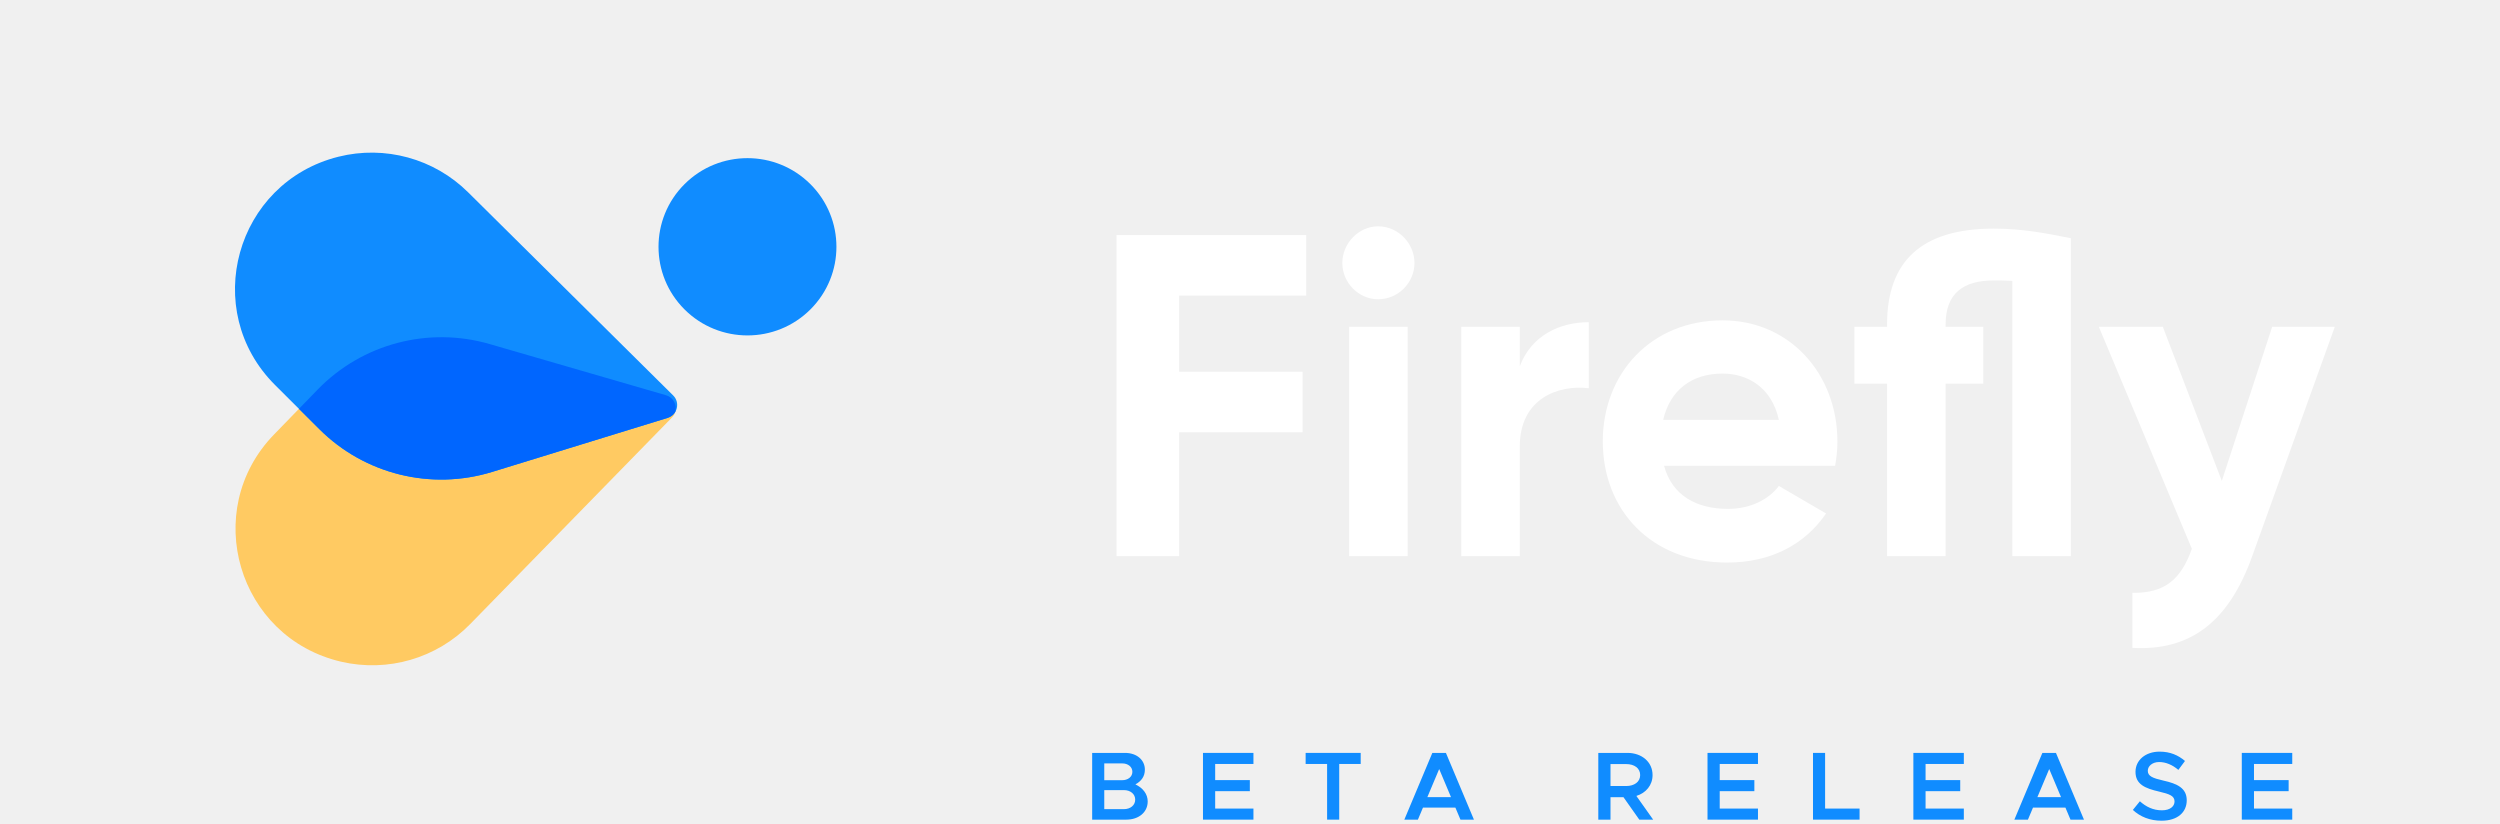
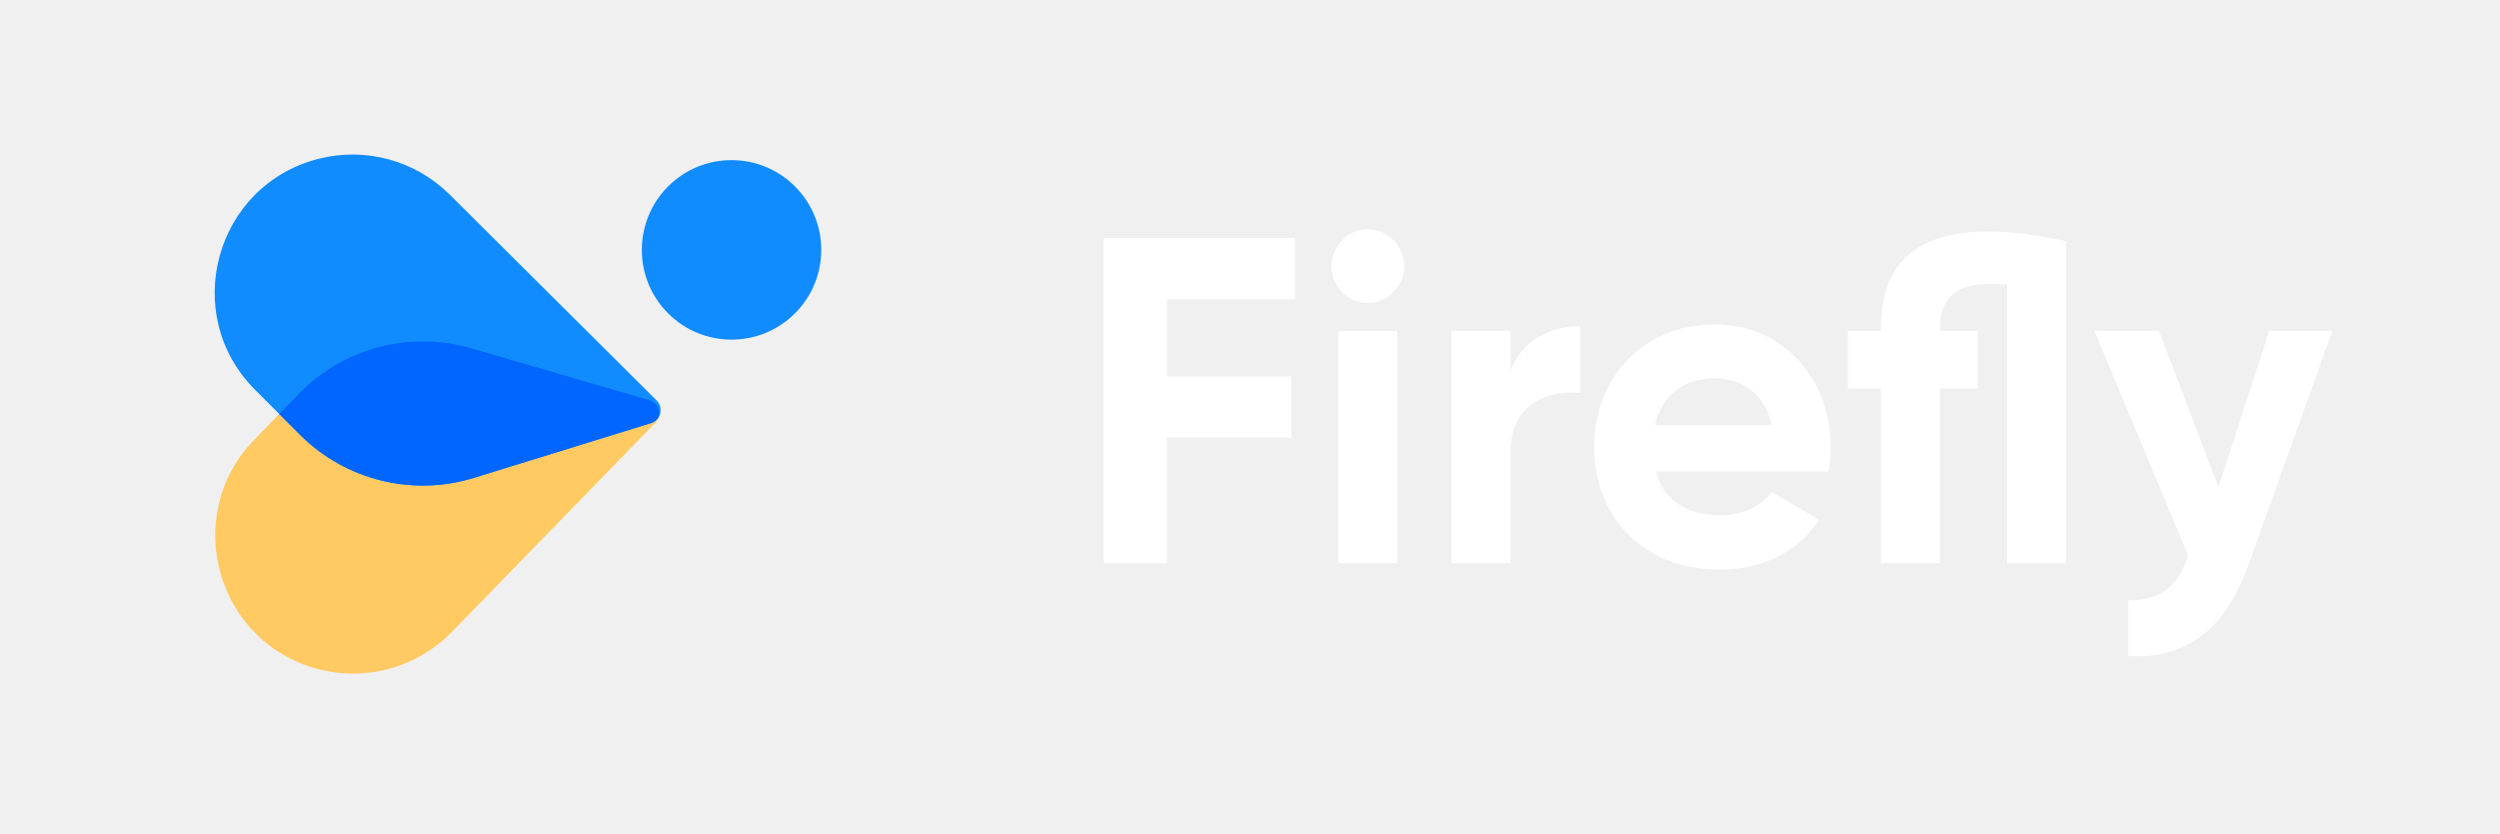
- <svg xmlns="http://www.w3.org/2000/svg" width="565" height="186" viewBox="0 0 565 186" fill="none">
-   <path d="M246.829 185.238H254.55C257.374 185.238 259.381 183.548 259.381 181.133C259.381 179.486 258.344 178.103 256.601 177.269C257.947 176.544 258.741 175.469 258.741 173.932C258.741 171.736 256.888 170.156 254.263 170.156H246.829V185.238ZM249.564 176.325V172.527H253.601C254.947 172.527 255.918 173.317 255.918 174.437C255.918 175.534 254.947 176.325 253.601 176.325H249.564ZM249.564 182.867V178.564H253.998C255.498 178.564 256.557 179.464 256.557 180.716C256.557 181.967 255.498 182.867 253.998 182.867H249.564Z" fill="#108CFF" />
-   <path d="M283.279 172.658V170.156H271.874V185.238H283.279V182.736H274.631V178.806H282.463V176.303H274.631V172.658H283.279Z" fill="#108CFF" />
-   <path d="M299.927 185.238H302.663V172.658H307.516V170.156H295.074V172.658H299.927V185.238Z" fill="#108CFF" />
-   <path d="M330.064 185.238H333.108L326.777 170.156H323.71L317.379 185.238H320.446L321.593 182.516H328.916L330.064 185.238ZM322.585 180.145L325.255 173.8L327.924 180.145H322.585Z" fill="#108CFF" />
-   <path d="M373.612 185.238L369.818 179.881C372.002 179.201 373.48 177.444 373.48 175.161C373.48 172.219 371.053 170.156 367.811 170.156H361.215V185.238H363.972V180.167H366.906L370.48 185.238H373.612ZM363.972 172.68H367.502C369.377 172.68 370.678 173.624 370.678 175.161C370.678 176.698 369.377 177.642 367.502 177.642H363.972V172.68Z" fill="#108CFF" />
-   <path d="M397.303 172.658V170.156H385.898V185.238H397.303V182.736H388.656V178.806H396.487V176.303H388.656V172.658H397.303Z" fill="#108CFF" />
-   <path d="M412.474 182.736V170.156H409.738V185.238H420.261V182.736H412.474Z" fill="#108CFF" />
-   <path d="M443.826 172.658V170.156H432.421V185.238H443.826V182.736H435.179V178.806H443.01V176.303H435.179V172.658H443.826Z" fill="#108CFF" />
-   <path d="M467.931 185.238H470.975L464.644 170.156H461.578L455.247 185.238H458.313L459.46 182.516H466.784L467.931 185.238ZM460.453 180.145L463.122 173.8L465.791 180.145H460.453Z" fill="#108CFF" />
-   <path d="M488.511 185.48C492.129 185.48 494.203 183.57 494.203 180.869C494.203 178.125 492.085 177.115 488.931 176.413C486.526 175.864 485.401 175.425 485.401 174.195C485.401 173.141 486.438 172.219 487.96 172.219C489.46 172.219 490.982 172.856 492.306 173.998L493.806 171.978C492.284 170.682 490.475 169.87 488.07 169.87C484.872 169.87 482.622 171.802 482.622 174.437C482.622 177.269 484.805 178.169 487.938 178.893C490.364 179.464 491.445 179.881 491.445 181.133C491.445 182.209 490.475 183.131 488.6 183.131C486.614 183.131 485.004 182.34 483.614 181.089L482.026 183.043C483.702 184.602 485.908 185.48 488.511 185.48Z" fill="#108CFF" />
-   <path d="M518.049 172.658V170.156H506.644V185.238H518.049V182.736H509.401V178.806H517.232V176.303H509.401V172.658H518.049Z" fill="#108CFF" />
-   <path d="M154.713 69.939C162.564 77.762 175.293 77.762 183.144 69.939C190.996 62.116 190.996 49.432 183.144 41.609C175.293 33.785 162.564 33.785 154.713 41.609C146.861 49.432 146.861 62.116 154.713 69.939Z" fill="#108CFF" />
-   <path d="M110.667 77.754C96.805 73.733 81.849 77.686 71.809 88.023L61.938 98.188C45.26 115.362 53.739 144.098 77.091 149.544C87.636 152.003 98.703 148.778 106.256 141.046L151.855 94.365C153.463 92.719 152.733 89.958 150.518 89.316L110.667 77.754Z" fill="#FFCA62" />
-   <path d="M111.229 106.653C97.435 110.901 82.416 107.193 72.207 97.021L62.17 87.019C45.211 70.12 53.216 41.249 76.476 35.422C86.978 32.791 98.097 35.835 105.777 43.443L152.138 89.371C153.773 90.991 153.088 93.764 150.885 94.442L111.229 106.653Z" fill="#108CFF" />
-   <path fill-rule="evenodd" clip-rule="evenodd" d="M72.206 97.021C82.414 107.193 97.434 110.901 111.227 106.653L150.883 94.442C151.649 94.207 152.231 93.718 152.596 93.113C153.053 91.578 152.228 89.815 150.516 89.319L110.665 77.757C96.803 73.736 81.847 77.689 71.807 88.026L67.564 92.396L72.206 97.021Z" fill="#0066FF" />
-   <path d="M295.205 66.803V53.119H252.334V125.687H266.488V97.696H294.384V84.012H266.488V66.803H295.205Z" fill="white" />
-   <path d="M311.466 67.633C315.979 67.633 319.671 63.901 319.671 59.443C319.671 54.985 315.979 51.149 311.466 51.149C307.056 51.149 303.364 54.985 303.364 59.443C303.364 63.901 307.056 67.633 311.466 67.633ZM304.902 125.687H318.133V73.853H304.902V125.687Z" fill="white" />
-   <path d="M343.473 82.768V73.853H330.242V125.687H343.473V100.91C343.473 90.025 352.191 86.915 359.062 87.744V72.816C352.601 72.816 346.14 75.719 343.473 82.768Z" fill="white" />
-   <path d="M376.076 105.264H414.742C415.05 103.502 415.255 101.739 415.255 99.77C415.255 84.531 404.486 72.401 389.307 72.401C373.205 72.401 362.23 84.323 362.23 99.77C362.23 115.216 373.102 127.138 390.332 127.138C400.178 127.138 407.87 123.095 412.691 116.045L402.024 109.825C399.768 112.832 395.666 115.009 390.538 115.009C383.563 115.009 377.922 112.106 376.076 105.264ZM375.871 94.897C377.41 88.263 382.23 84.427 389.307 84.427C394.845 84.427 400.383 87.433 402.024 94.897H375.871Z" fill="white" />
-   <path d="M450.578 51.668C434.27 51.668 426.476 59.028 426.476 73.334V73.853H419.091V86.707H426.476V125.687H439.706V86.707H448.219V73.853H439.706V73.334C439.706 66.285 443.706 63.382 450.578 63.382C451.911 63.382 453.347 63.382 454.783 63.486V125.687H468.013V53.845C462.372 52.704 457.039 51.668 450.578 51.668Z" fill="white" />
-   <path d="M513.514 73.853L502.129 108.685L488.796 73.853H474.335L495.36 124.028C492.899 130.974 489.207 134.084 481.925 133.98V146.42C494.95 147.146 503.668 140.615 509.001 125.687L527.667 73.853H513.514Z" fill="white" />
+ <svg xmlns="http://www.w3.org/2000/svg" width="1044" height="348" viewBox="0 0 1044 348" fill="none">
+   <path d="M279.107 130.855C293.744 145.491 317.475 145.491 332.112 130.855C346.749 116.218 346.749 92.487 332.112 77.85C317.475 63.213 293.744 63.213 279.107 77.85C264.47 92.487 264.47 116.218 279.107 130.855Z" fill="#108CFF" />
+   <path d="M196.992 145.477C171.15 137.953 143.267 145.348 124.55 164.69L106.147 183.708C75.054 215.839 90.862 269.603 134.398 279.792C154.056 284.393 174.687 278.36 188.769 263.892L273.778 176.555C276.776 173.474 275.415 168.309 271.287 167.107L196.992 145.477Z" fill="#FFCA62" />
+   <path d="M198.04 199.546C172.325 207.492 144.324 200.556 125.293 181.524L106.581 162.811C74.965 131.194 89.888 77.177 133.251 66.275C152.831 61.352 173.558 67.046 187.876 81.281L274.306 167.211C277.355 170.243 276.078 175.43 271.97 176.699L198.04 199.546Z" fill="#108CFF" />
+   <path fill-rule="evenodd" clip-rule="evenodd" d="M125.291 181.523C144.322 200.555 172.323 207.491 198.038 199.545L271.968 176.698C273.394 176.257 274.48 175.344 275.161 174.212C276.013 171.34 274.475 168.041 271.284 167.112L196.989 145.481C171.147 137.957 143.264 145.353 124.547 164.694L116.637 172.869L125.291 181.523Z" fill="#0066FF" />
+   <path d="M541.023 124.988V99.385H461.1V235.157H487.486V182.788H539.494V157.185H487.486V124.988H541.023Z" fill="white" />
+   <path d="M571.34 126.54C579.753 126.54 586.636 119.557 586.636 111.217C586.636 102.876 579.753 95.7 571.34 95.7C563.118 95.7 556.235 102.876 556.235 111.217C556.235 119.557 563.118 126.54 571.34 126.54ZM559.103 235.157H583.768V138.177H559.103V235.157Z" fill="white" />
+   <path d="M631.009 154.858V138.177H606.344V235.157H631.009V188.8C631.009 168.435 647.261 162.616 660.072 164.168V136.237C648.026 136.237 635.98 141.668 631.009 154.858Z" fill="white" />
+   <path d="M691.791 196.947H763.875C764.449 193.649 764.831 190.352 764.831 186.667C764.831 158.155 744.755 135.462 716.456 135.462C686.437 135.462 665.978 157.767 665.978 186.667C665.978 215.567 686.246 237.872 718.368 237.872C736.724 237.872 751.064 230.308 760.051 217.118L740.166 205.481C735.959 211.106 728.311 215.179 718.751 215.179C705.749 215.179 695.233 209.748 691.791 196.947ZM691.409 177.551C694.277 165.137 703.263 157.961 716.456 157.961C726.781 157.961 737.106 163.586 740.166 177.551H691.409Z" fill="white" />
+   <path d="M830.683 96.67C800.282 96.67 785.75 110.441 785.75 137.207V138.177H771.983V162.228H785.75V235.157H810.415V162.228H826.285V138.177H810.415V137.207C810.415 124.018 817.872 118.587 830.683 118.587C833.169 118.587 835.846 118.587 838.522 118.781V235.157H863.188V100.743C852.672 98.609 842.729 96.67 830.683 96.67Z" fill="white" />
+   <path d="M948.014 138.177L926.79 203.347L901.934 138.177H874.974L914.171 232.053C909.582 245.049 902.698 250.867 889.123 250.673V273.948C913.406 275.306 929.658 263.087 939.601 235.157L974.4 138.177H948.014Z" fill="white" />
</svg>
